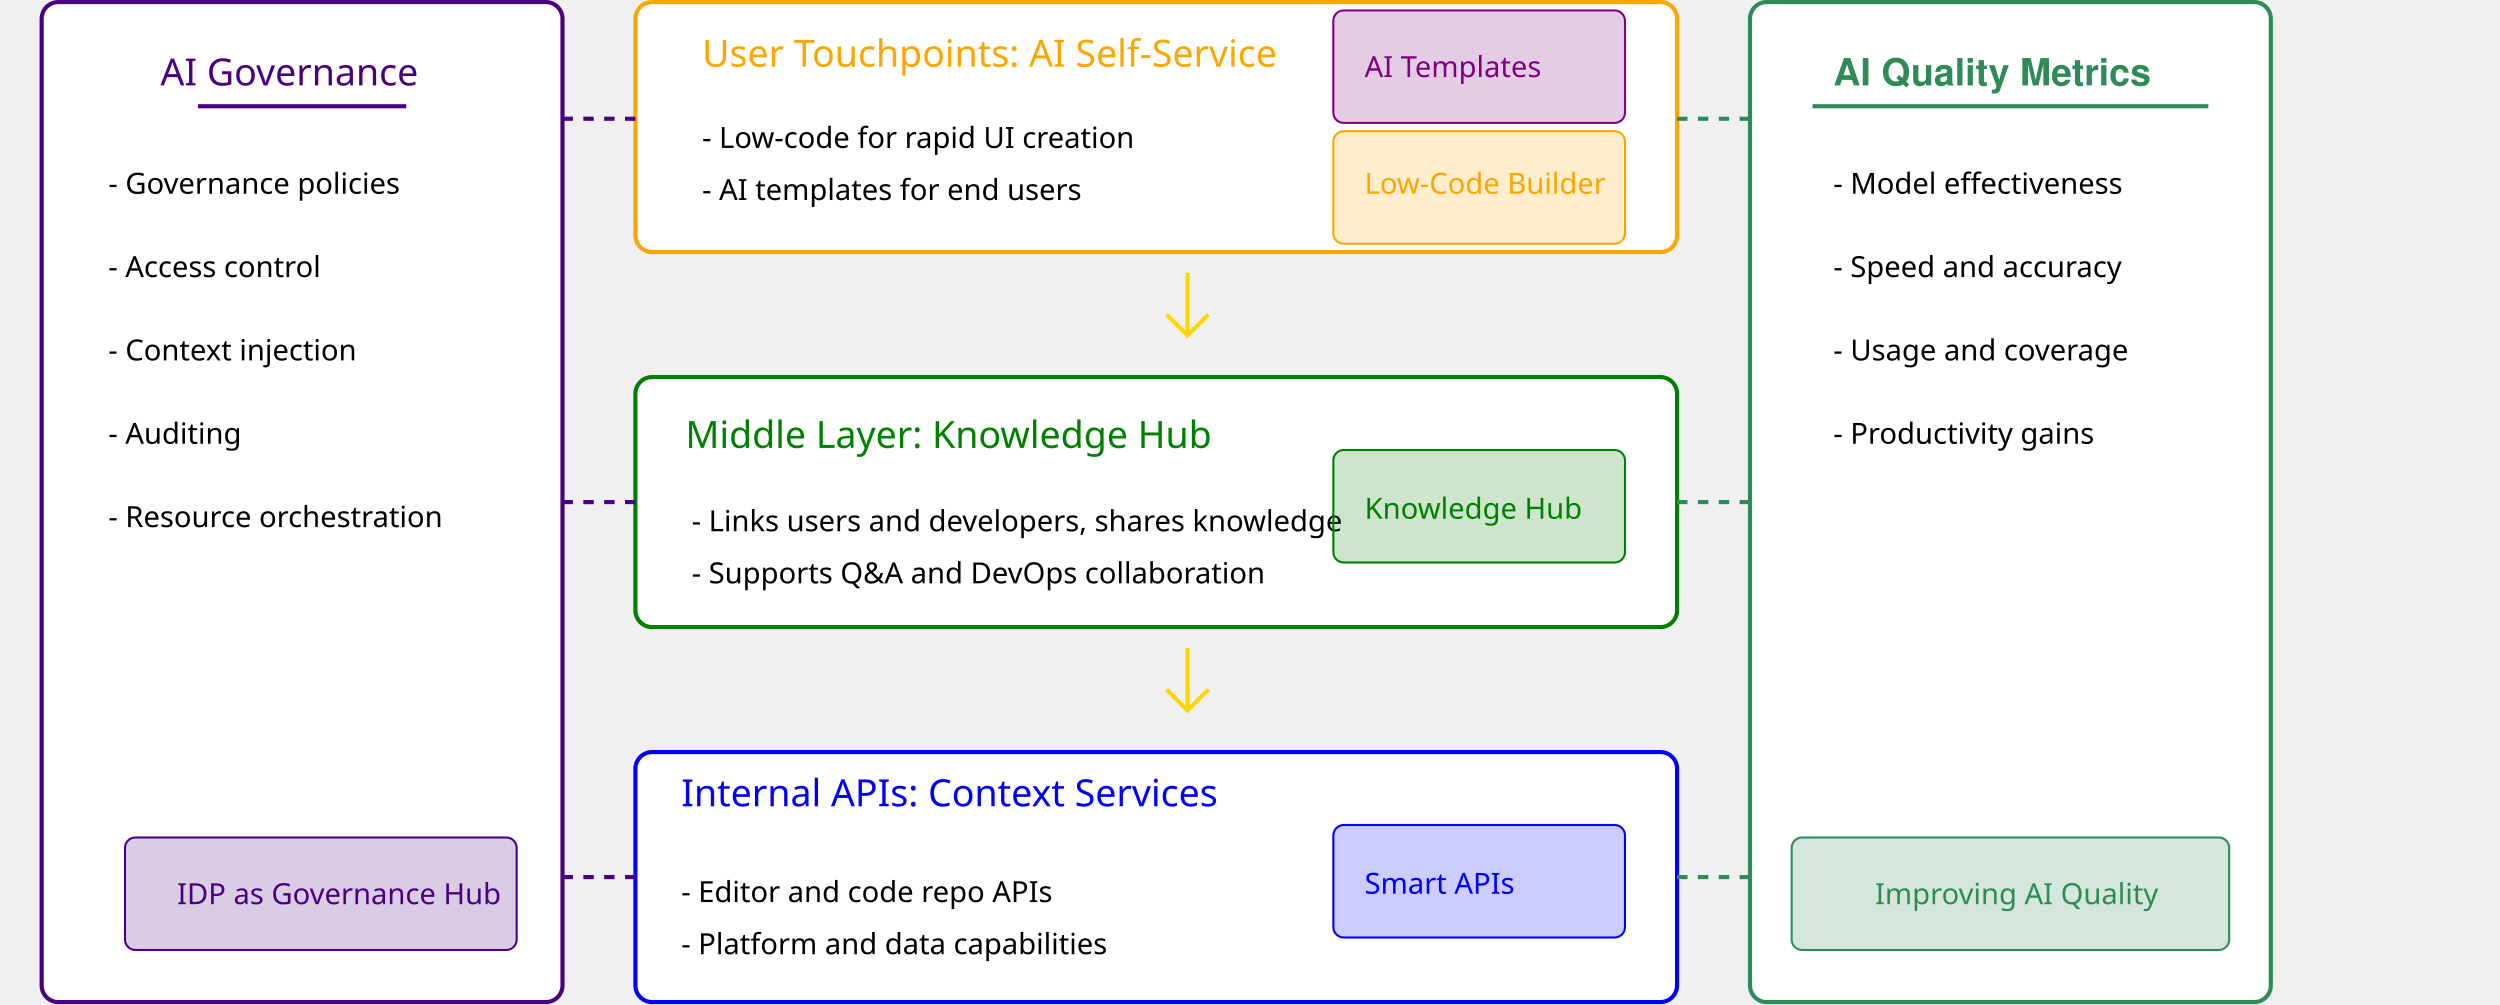
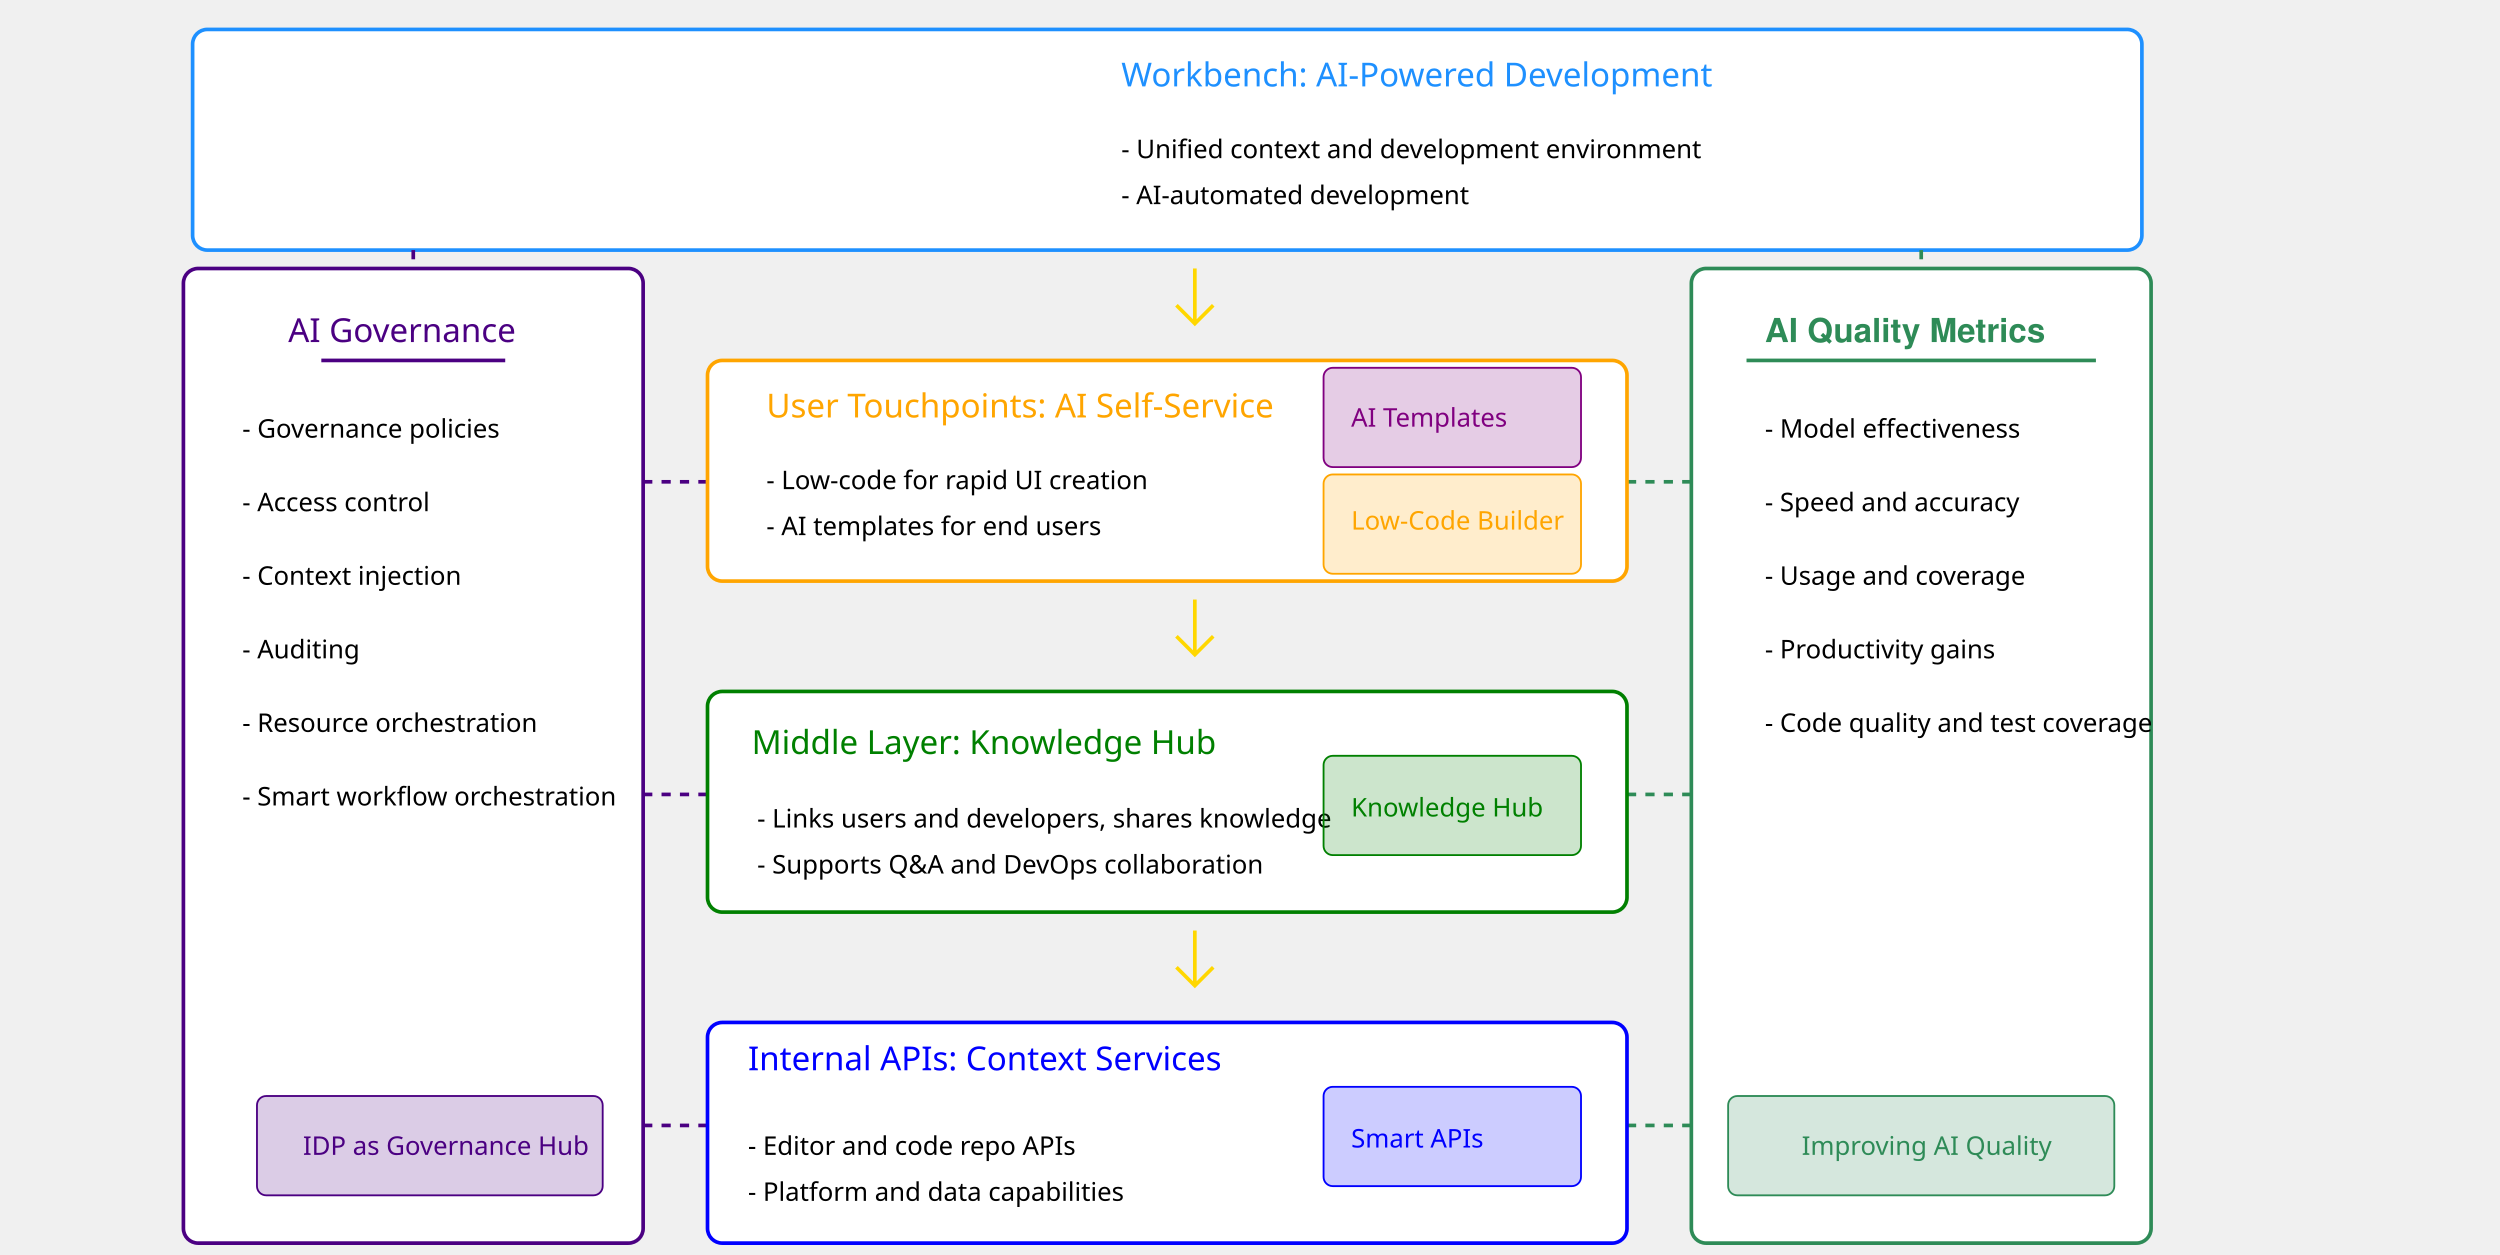
- <svg xmlns="http://www.w3.org/2000/svg" width="1200px" height="482px" viewBox="-100 0 802 482" version="1.1">
+ <svg xmlns="http://www.w3.org/2000/svg" width="1200px" height="602px" viewBox="-100 -80 802 682" version="1.1">
  <g stroke="none" stroke-width="1" fill="none" fill-rule="evenodd">
    <g transform="translate(1, 1)">
+       <g transform="translate(0, -65)">
+         <rect stroke="#1E90FF" stroke-width="2" fill="#FFFFFF" x="-275" y="0" width="1060" height="120" rx="8" />
+         <text fill="#1E90FF" font-family="PingFangSC-Semibold, PingFang SC" font-size="18" font-weight="500">
+           <tspan x="230" y="31">Workbench: AI-Powered Development</tspan>
+         </text>
+         <text fill="#000000" font-family="PingFangSC-Regular, PingFang SC" font-size="14">
+           <tspan x="230" y="70">- Unified context and development environment</tspan>
+         </text>
+         <text fill="#000000" font-family="PingFangSC-Regular, PingFang SC" font-size="14">
+           <tspan x="230" y="95">- AI-automated development</tspan>
+         </text>
+       </g>
      <g>
+         <line x1="-30" y1="181" x2="10" y2="181" stroke="#4B0082" stroke-width="2" stroke-dasharray="5,5" />
+         <line x1="-30" y1="351" x2="10" y2="351" stroke="#4B0082" stroke-width="2" stroke-dasharray="5,5" />
+         <line x1="-30" y1="531" x2="10" y2="531" stroke="#4B0082" stroke-width="2" stroke-dasharray="5,5" />
+       </g>
+       <g>
+         <line x1="505" y1="181" x2="540" y2="181" stroke="#2E8B57" stroke-width="2" stroke-dasharray="5,5" />
+         <line x1="505" y1="351" x2="540" y2="351" stroke="#2E8B57" stroke-width="2" stroke-dasharray="5,5" />
+         <line x1="505" y1="531" x2="540" y2="531" stroke="#2E8B57" stroke-width="2" stroke-dasharray="5,5" />
+       </g>
+       <g>
+         <line x1="-155" y1="55" x2="-155" y2="65" stroke="#4B0082" stroke-width="2" stroke-dasharray="5,5" />
+         <line x1="665" y1="55" x2="665" y2="65" stroke="#2E8B57" stroke-width="2" stroke-dasharray="5,5" />
+       </g>
+       <g transform="translate(260, 65)" stroke="#FFD700" stroke-width="2">
+         <path d="M10,0 L10,30 M0,20 L10,30 L20,20" />
+       </g>
+       <g transform="translate(0, 115)">
        <rect stroke="#FFA500" stroke-width="2" fill="#FFFFFF" x="5" y="0" width="500" height="120" rx="8" />
        <text fill="#FFA500" font-family="PingFangSC-Semibold, PingFang SC" font-size="18" font-weight="500">
          <tspan x="37" y="31">User Touchpoints: AI Self-Service</tspan>
        </text>
        <text fill="#000000" font-family="PingFangSC-Regular, PingFang SC" font-size="14">
          <tspan x="37" y="70">- Low-code for rapid UI creation</tspan>
        </text>
        <text fill="#000000" font-family="PingFangSC-Regular, PingFang SC" font-size="14">
          <tspan x="37" y="95">- AI templates for end users</tspan>
        </text>
        <rect stroke="#FFA500" fill-opacity="0.2" fill="#FFA500" x="340" y="62" width="140" height="54" rx="5" />
        <text fill="#FFA500" font-family="PingFangSC-Regular, PingFang SC" font-size="14">
          <tspan x="355" y="92">Low-Code Builder</tspan>
        </text>
        <rect stroke="#800080" fill-opacity="0.2" fill="#800080" x="340" y="4" width="140" height="54" rx="5" />
        <text fill="#800080" font-family="PingFangSC-Regular, PingFang SC" font-size="14">
          <tspan x="355" y="36">AI Templates</tspan>
        </text>
      </g>
-       <g transform="translate(260, 130)" stroke="#FFD700" stroke-width="2">
+       <g transform="translate(260, 245)" stroke="#FFD700" stroke-width="2">
        <path d="M10,0 L10,30 M0,20 L10,30 L20,20" />
      </g>
-       <g transform="translate(0, 180)">
+       <g transform="translate(0, 295)">
        <rect stroke="#008000" stroke-width="2" fill="#FFFFFF" x="5" y="0" width="500" height="120" rx="8" />
        <text fill="#008000" font-family="PingFangSC-Semibold, PingFang SC" font-size="18" font-weight="500">
          <tspan x="29" y="34">Middle Layer: Knowledge Hub</tspan>
        </text>
        <text fill="#000000" font-family="PingFangSC-Regular, PingFang SC" font-size="14">
          <tspan x="32" y="74">- Links users and developers, shares knowledge</tspan>
        </text>
        <text fill="#000000" font-family="PingFangSC-Regular, PingFang SC" font-size="14">
          <tspan x="32" y="99">- Supports Q&amp;A and DevOps collaboration</tspan>
        </text>
        <rect stroke="#008000" fill-opacity="0.2" fill="#008000" x="340" y="35" width="140" height="54" rx="5" />
        <text fill="#008000" font-family="PingFangSC-Regular, PingFang SC" font-size="14">
          <tspan x="355" y="68">Knowledge Hub</tspan>
        </text>
      </g>
-       <g transform="translate(260, 310)" stroke="#FFD700" stroke-width="2">
+       <g transform="translate(260, 425)" stroke="#FFD700" stroke-width="2">
        <path d="M10,0 L10,30 M0,20 L10,30 L20,20" />
      </g>
-       <g transform="translate(0, 360)">
+       <g transform="translate(0, 475)">
        <rect stroke="#0000FF" stroke-width="2" fill="#FFFFFF" x="5" y="0" width="500" height="120" rx="8" />
        <text fill="#0000FF" font-family="PingFangSC-Semibold, PingFang SC" font-size="18" font-weight="500">
          <tspan x="27" y="26">Internal APIs: Context Services</tspan>
        </text>
        <text fill="#000000" font-family="PingFangSC-Regular, PingFang SC" font-size="14">
          <tspan x="27" y="72">- Editor and code repo APIs</tspan>
        </text>
        <text fill="#000000" font-family="PingFangSC-Regular, PingFang SC" font-size="14">
          <tspan x="27" y="97">- Platform and data capabilities</tspan>
        </text>
        <rect stroke="#0000FF" fill-opacity="0.2" fill="#0000FF" x="340" y="35" width="140" height="54" rx="5" />
        <text fill="#0000FF" font-family="PingFangSC-Regular, PingFang SC" font-size="14">
          <tspan x="355" y="68">Smart APIs</tspan>
        </text>
      </g>
-       <g transform="translate(-280, 0)">
-         <rect stroke="#4B0082" stroke-width="2" fill="#FFFFFF" width="250" height="480" rx="8" />
+       <g transform="translate(-280, 65)">
+         <rect stroke="#4B0082" stroke-width="2" fill="#FFFFFF" width="250" height="530" rx="8" />
        <text fill="#4B0082" font-family="PingFangSC-Semibold, PingFang SC" font-size="18" font-weight="500">
          <tspan x="57" y="40">AI Governance</tspan>
        </text>
        <line x1="75" y1="50" x2="175" y2="50" stroke="#4B0082" stroke-width="2" />
        <text fill="#000000" font-family="PingFangSC-Regular, PingFang SC" font-size="14">
          <tspan x="32" y="92">- Governance policies</tspan>
          <tspan x="32" y="132">- Access control</tspan>
          <tspan x="32" y="172">- Context injection</tspan>
          <tspan x="32" y="212">- Auditing</tspan>
          <tspan x="32" y="252">- Resource orchestration</tspan>
+           <tspan x="32" y="292">- Smart workflow orchestration</tspan>
        </text>
-         <rect stroke="#4B0082" fill-opacity="0.2" fill="#4B0082" x="40" y="401" width="188" height="54" rx="5" />
+         <rect stroke="#4B0082" fill-opacity="0.2" fill="#4B0082" x="40" y="450" width="188" height="54" rx="5" />
        <text fill="#4B0082" font-family="PingFangSC-Regular, PingFang SC" font-size="14">
-           <tspan x="65" y="433">IDP as Governance Hub</tspan>
+           <tspan x="65" y="482">IDP as Governance Hub</tspan>
        </text>
      </g>
-       <g transform="translate(540, 0)">
-         <rect stroke="#2E8B57" stroke-width="2" fill="#FFFFFF" width="250" height="480" rx="8" />
+       <g transform="translate(540, 65)">
+         <rect stroke="#2E8B57" stroke-width="2" fill="#FFFFFF" width="250" height="530" rx="8" />
        <text fill="#2E8B57" font-family="Helvetica-Bold, Helvetica" font-size="18" font-weight="bold">
          <tspan x="40" y="40">AI Quality Metrics</tspan>
        </text>
        <line x1="30" y1="50" x2="220" y2="50" stroke="#2E8B57" stroke-width="2" />
        <text fill="#000000" font-family="PingFangSC-Regular, PingFang SC" font-size="14">
          <tspan x="40" y="92">- Model effectiveness</tspan>
          <tspan x="40" y="132">- Speed and accuracy</tspan>
          <tspan x="40" y="172">- Usage and coverage</tspan>
          <tspan x="40" y="212">- Productivity gains</tspan>
+           <tspan x="40" y="252">- Code quality and test coverage</tspan>
        </text>
-         <rect stroke="#2E8B57" fill-opacity="0.2" fill="#2E8B57" x="20" y="401" width="210" height="54" rx="5" />
+         <rect stroke="#2E8B57" fill-opacity="0.2" fill="#2E8B57" x="20" y="450" width="210" height="54" rx="5" />
        <text fill="#2E8B57" font-family="PingFangSC-Regular, PingFang SC" font-size="14">
-           <tspan x="60" y="433">Improving AI Quality</tspan>
+           <tspan x="60" y="482">Improving AI Quality</tspan>
        </text>
-       </g>
-       <g>
-         <line x1="-30" y1="56" x2="10" y2="56" stroke="#4B0082" stroke-width="2" stroke-dasharray="5,5" />
-         <line x1="-30" y1="240" x2="10" y2="240" stroke="#4B0082" stroke-width="2" stroke-dasharray="5,5" />
-         <line x1="-30" y1="420" x2="10" y2="420" stroke="#4B0082" stroke-width="2" stroke-dasharray="5,5" />
-       </g>
-       <g>
-         <line x1="505" y1="56" x2="540" y2="56" stroke="#2E8B57" stroke-width="2" stroke-dasharray="5,5" />
-         <line x1="505" y1="240" x2="540" y2="240" stroke="#2E8B57" stroke-width="2" stroke-dasharray="5,5" />
-         <line x1="505" y1="420" x2="540" y2="420" stroke="#2E8B57" stroke-width="2" stroke-dasharray="5,5" />
      </g>
    </g>
  </g>
</svg>
